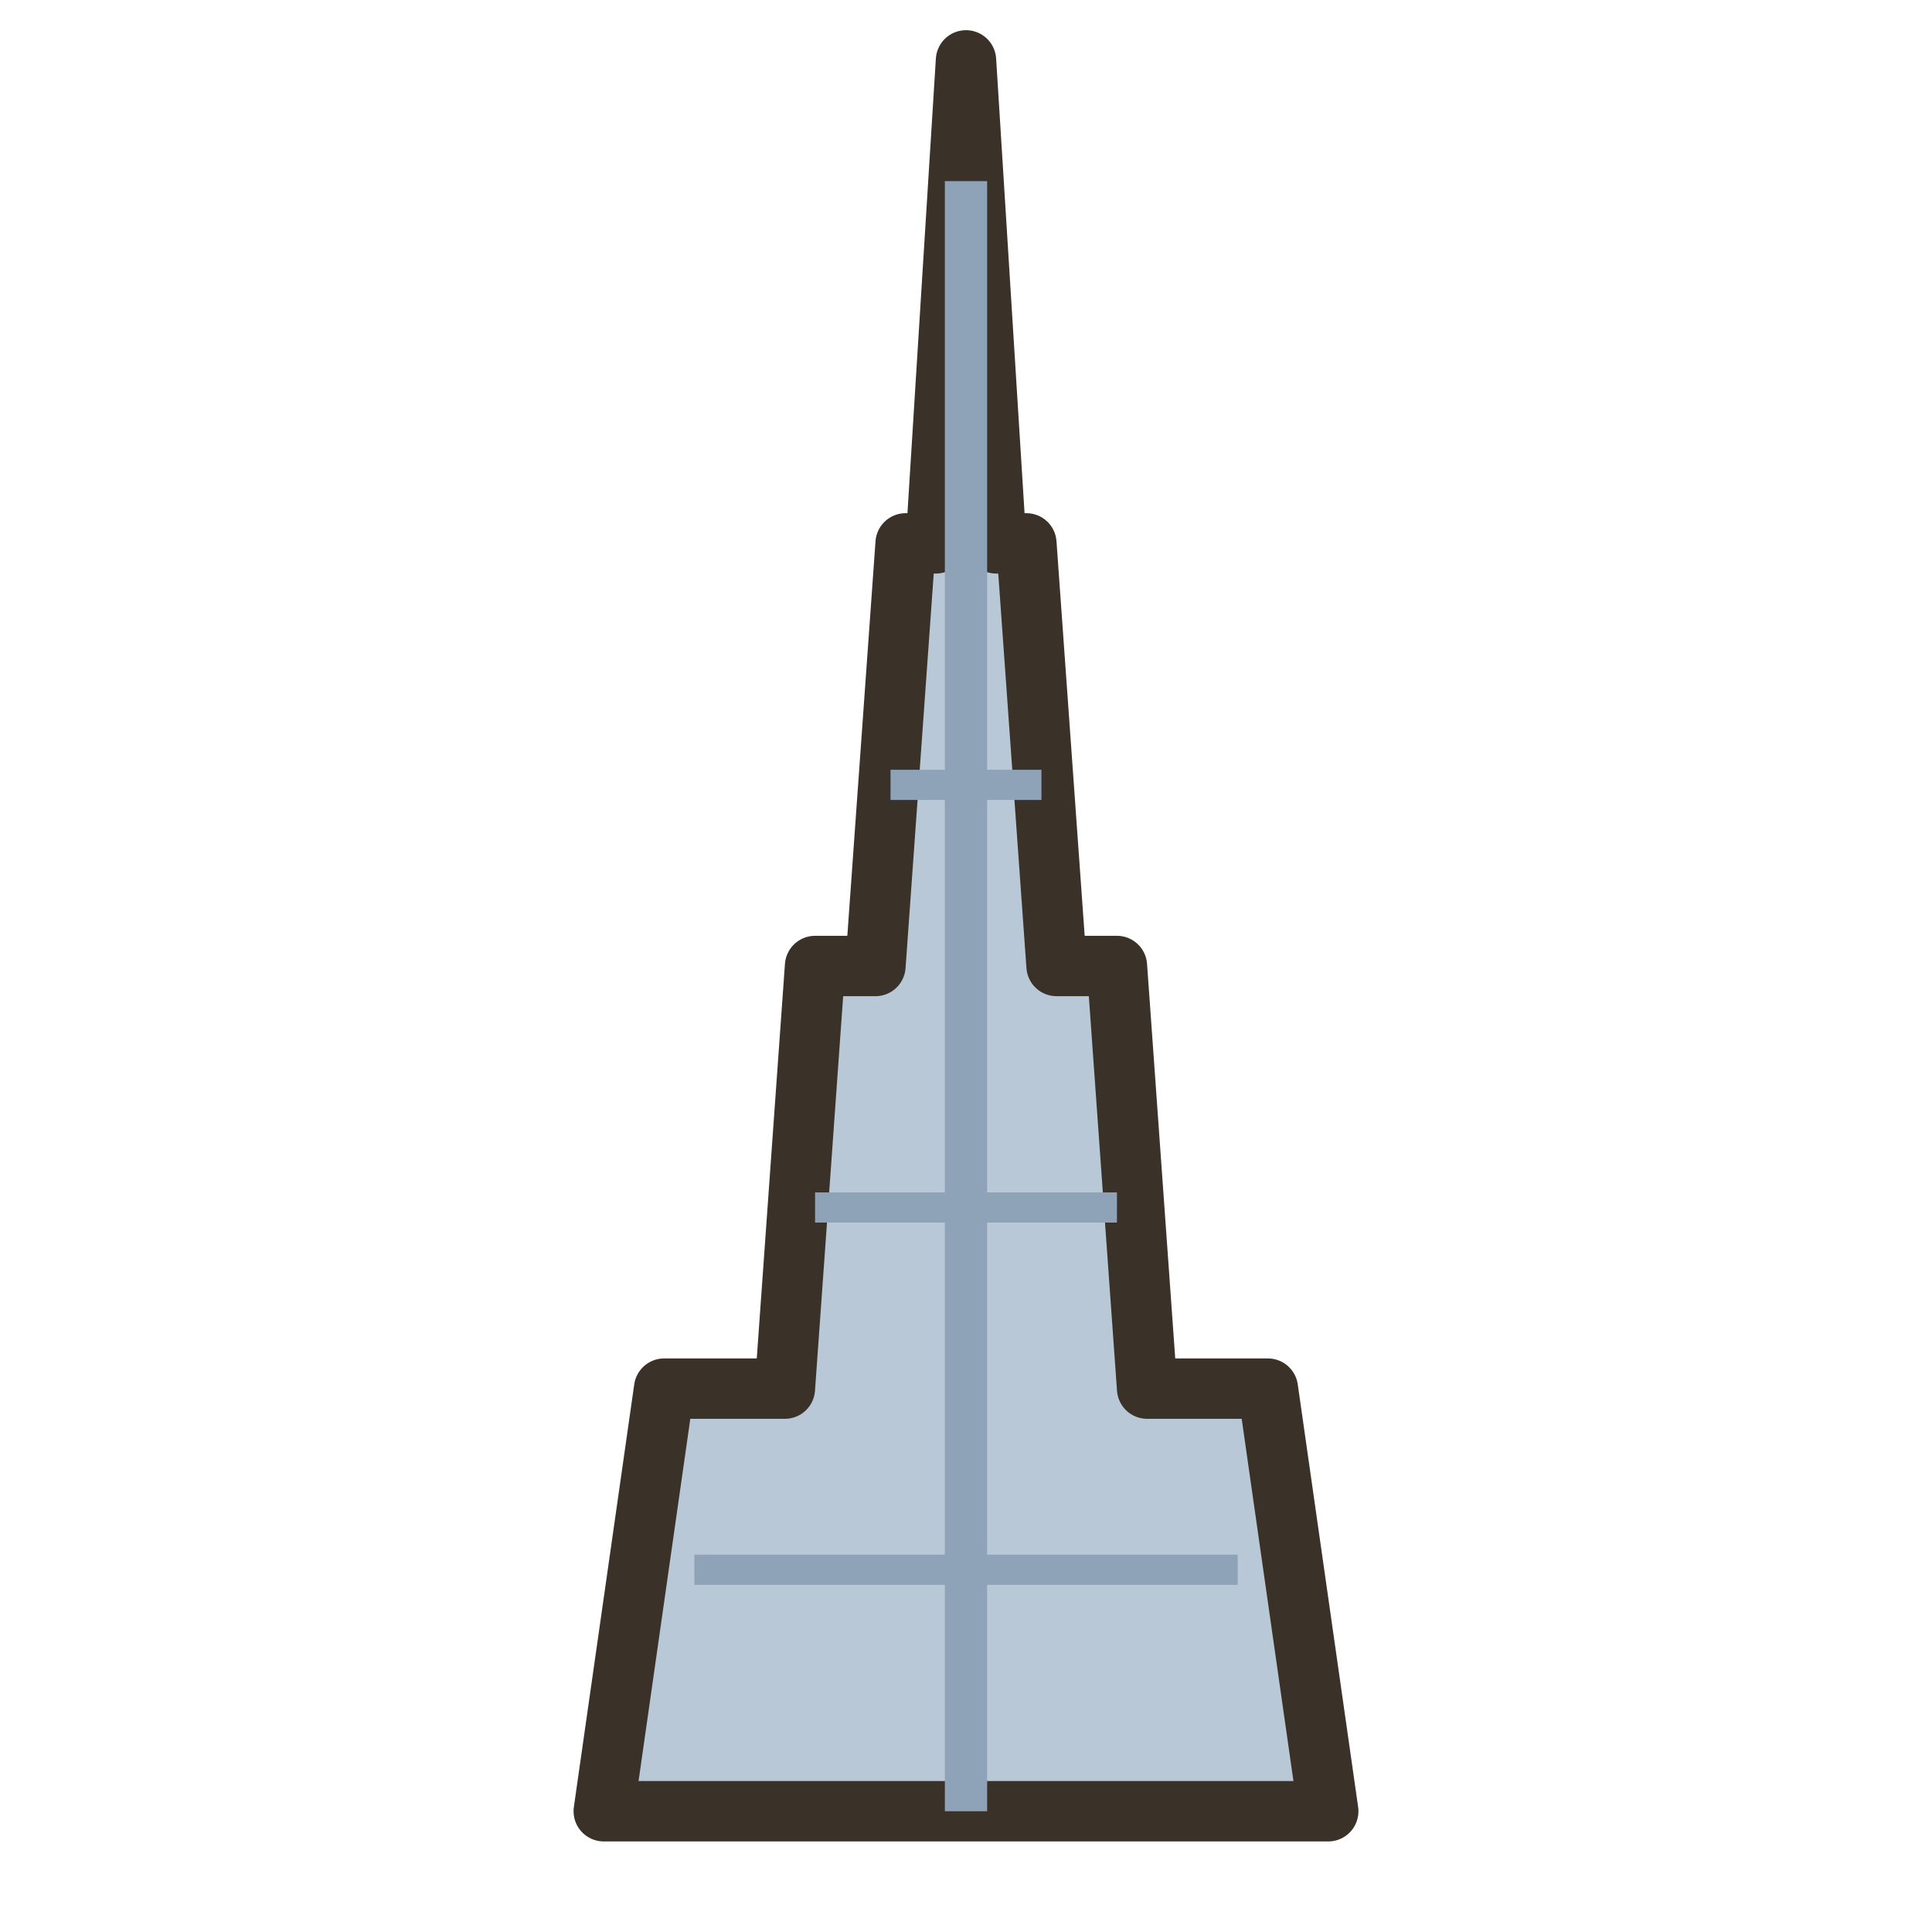
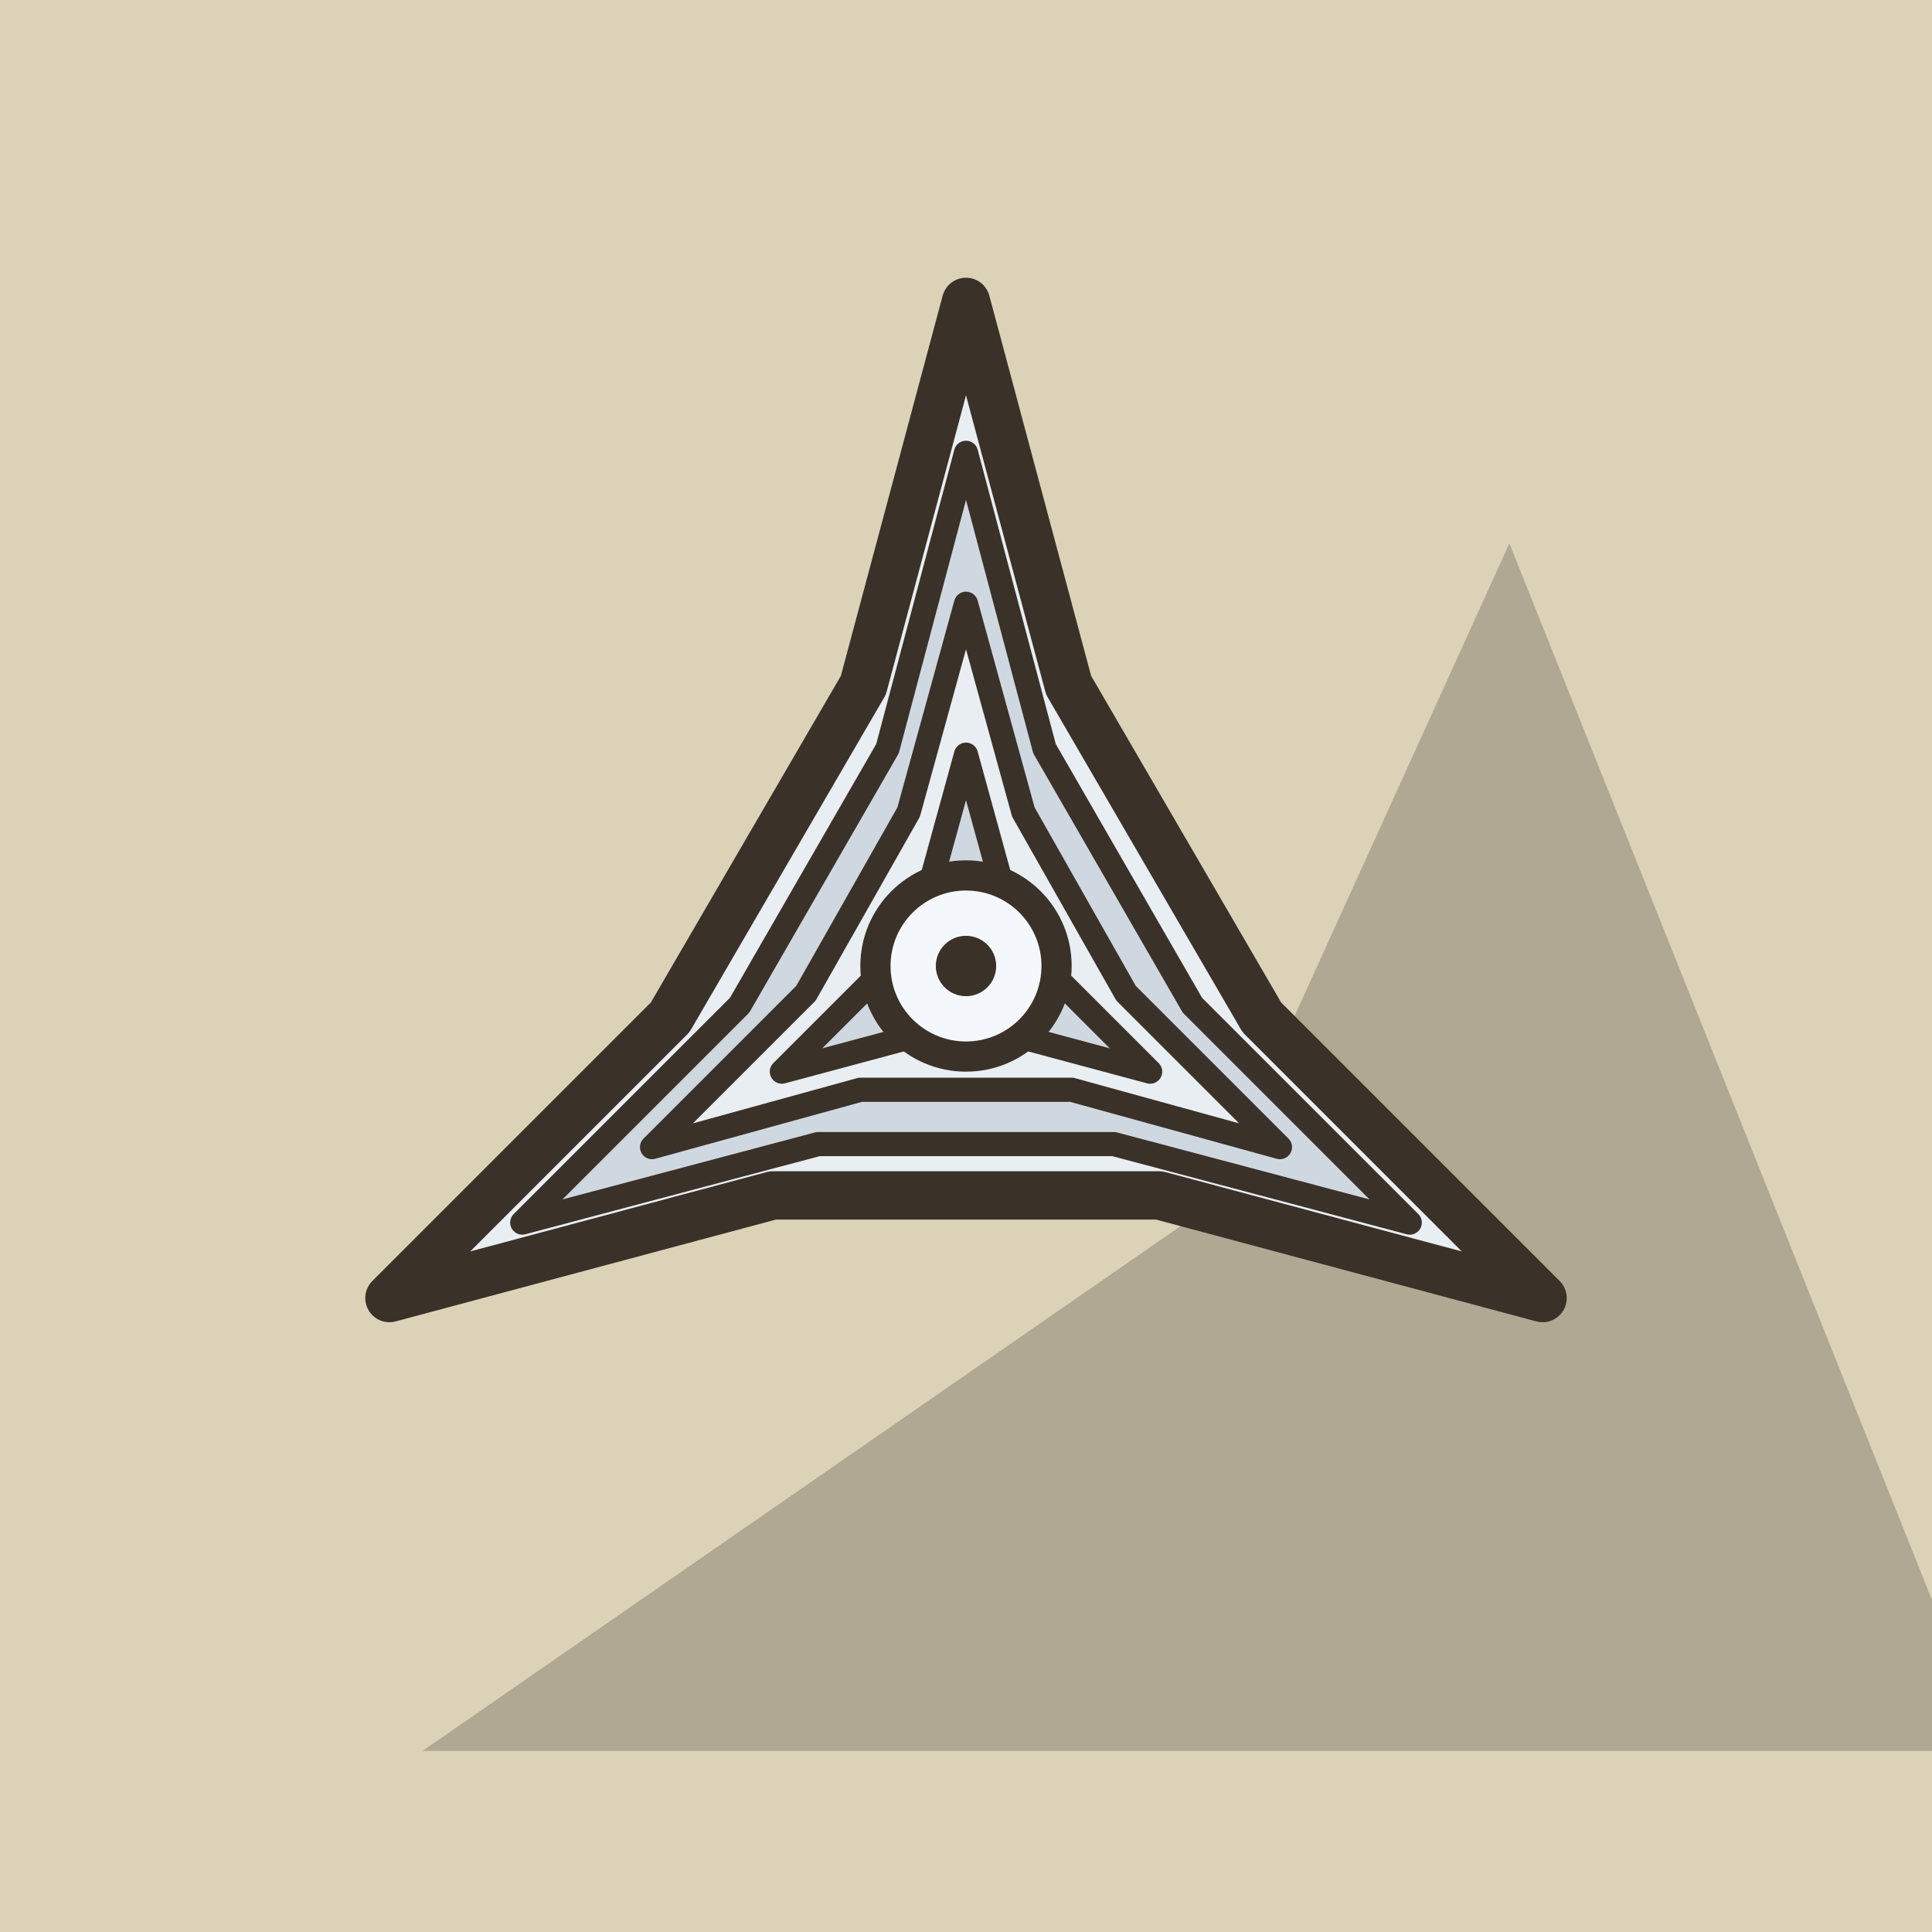
<svg xmlns="http://www.w3.org/2000/svg" width="64" height="64" viewBox="0 0 64 64">
-   <path d="M20,60 L22,46 L26,46 L27,32 L29,32 L30,18 L31,18 L32,2 L33,18 L34,18 L35,32 L37,32 L38,46 L42,46 L44,60 Z" fill="#b9c8d6" stroke="#3a3128" stroke-width="2" stroke-linejoin="round" stroke-linecap="round" />
-   <path d="M32,60 L32,6" stroke="#8ea3b8" stroke-width="1.4" />
-   <path d="M23,52 L41,52 M27,40 L37,40 M29.5,26 L34.5,26" stroke="#8ea3b8" stroke-width="1" />
+   <path d="M0.0,0.0 L64.0,0.0 L64.0,64.0 L0.0,64.0 Z" fill="#dcd2b8" />
+   <path d="M40.0,40.0 L50.0,18.0 L66.0,58.0 L14.0,58.0 Z" fill="#000000" opacity="0.2" />
+   <path d="M28.6,22.7 L32.0,10.0 L35.4,22.7 L41.8,33.7 L51.1,43.0 L38.4,39.6 L25.6,39.6 L12.9,43.0 L22.2,33.7 Z" fill="#e8eef2" stroke="#3a3128" stroke-width="1.6" stroke-linejoin="round" stroke-linecap="round" />
+   <path d="M29.4,24.8 L32.0,15.0 L34.6,24.8 L39.5,33.3 L46.7,40.5 L36.9,37.9 L27.1,37.9 L17.3,40.5 L24.5,33.3 Z" fill="#cfd8e0" stroke="#3a3128" stroke-width="0.8" stroke-linejoin="round" stroke-linecap="round" />
+   <path d="M30.1,26.9 L32.0,20.0 L33.9,26.9 L37.3,32.9 L42.4,38.0 L35.5,36.1 L28.5,36.1 L21.6,38.0 L26.7,32.9 Z" fill="#e8eef2" stroke="#3a3128" stroke-width="0.8" stroke-linejoin="round" stroke-linecap="round" />
+   <path d="M30.9,29.0 L32.0,25.0 L33.1,29.0 L35.1,32.5 L38.1,35.5 L34.0,34.4 L30.0,34.4 L25.9,35.5 L28.9,32.5 Z" fill="#cfd8e0" stroke="#3a3128" stroke-width="0.8" stroke-linejoin="round" stroke-linecap="round" />
+   <circle cx="32.0" cy="32.0" r="3.0" fill="#f4f8fc" stroke="#3a3128" stroke-width="1" stroke-linejoin="round" stroke-linecap="round" />
+   <circle cx="32.0" cy="32.0" r="1.0" fill="#3a3128" />
</svg>
